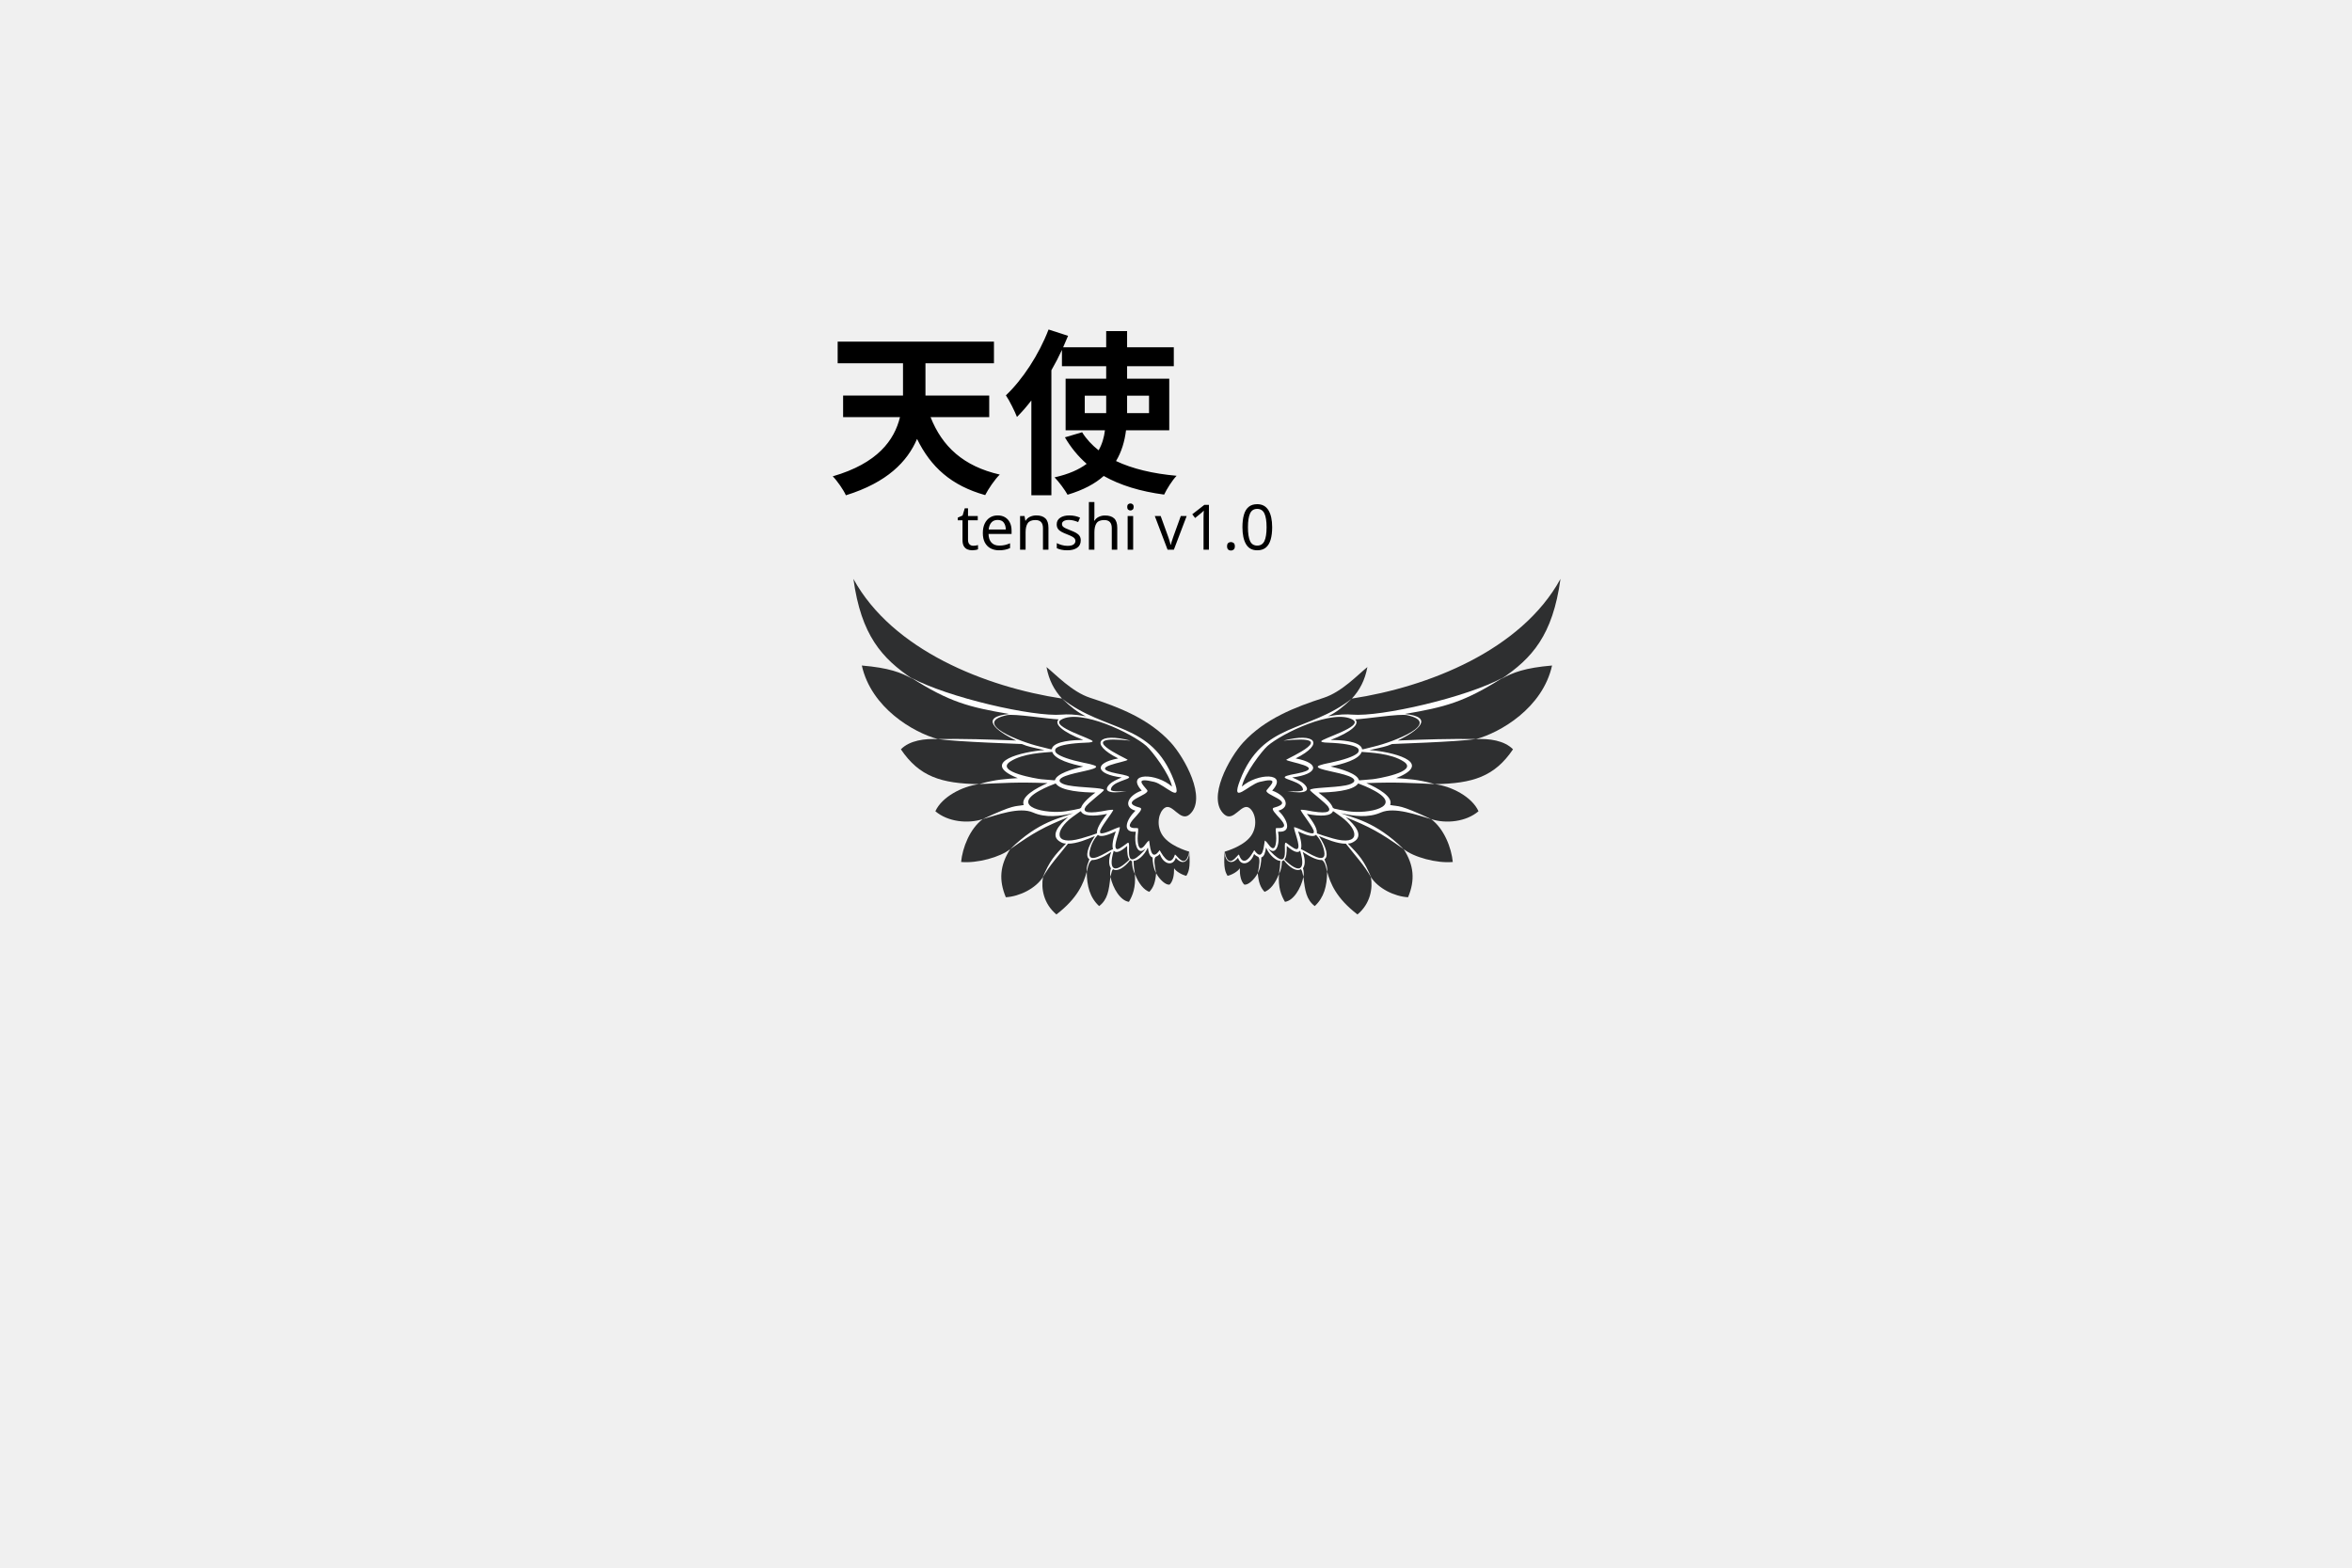
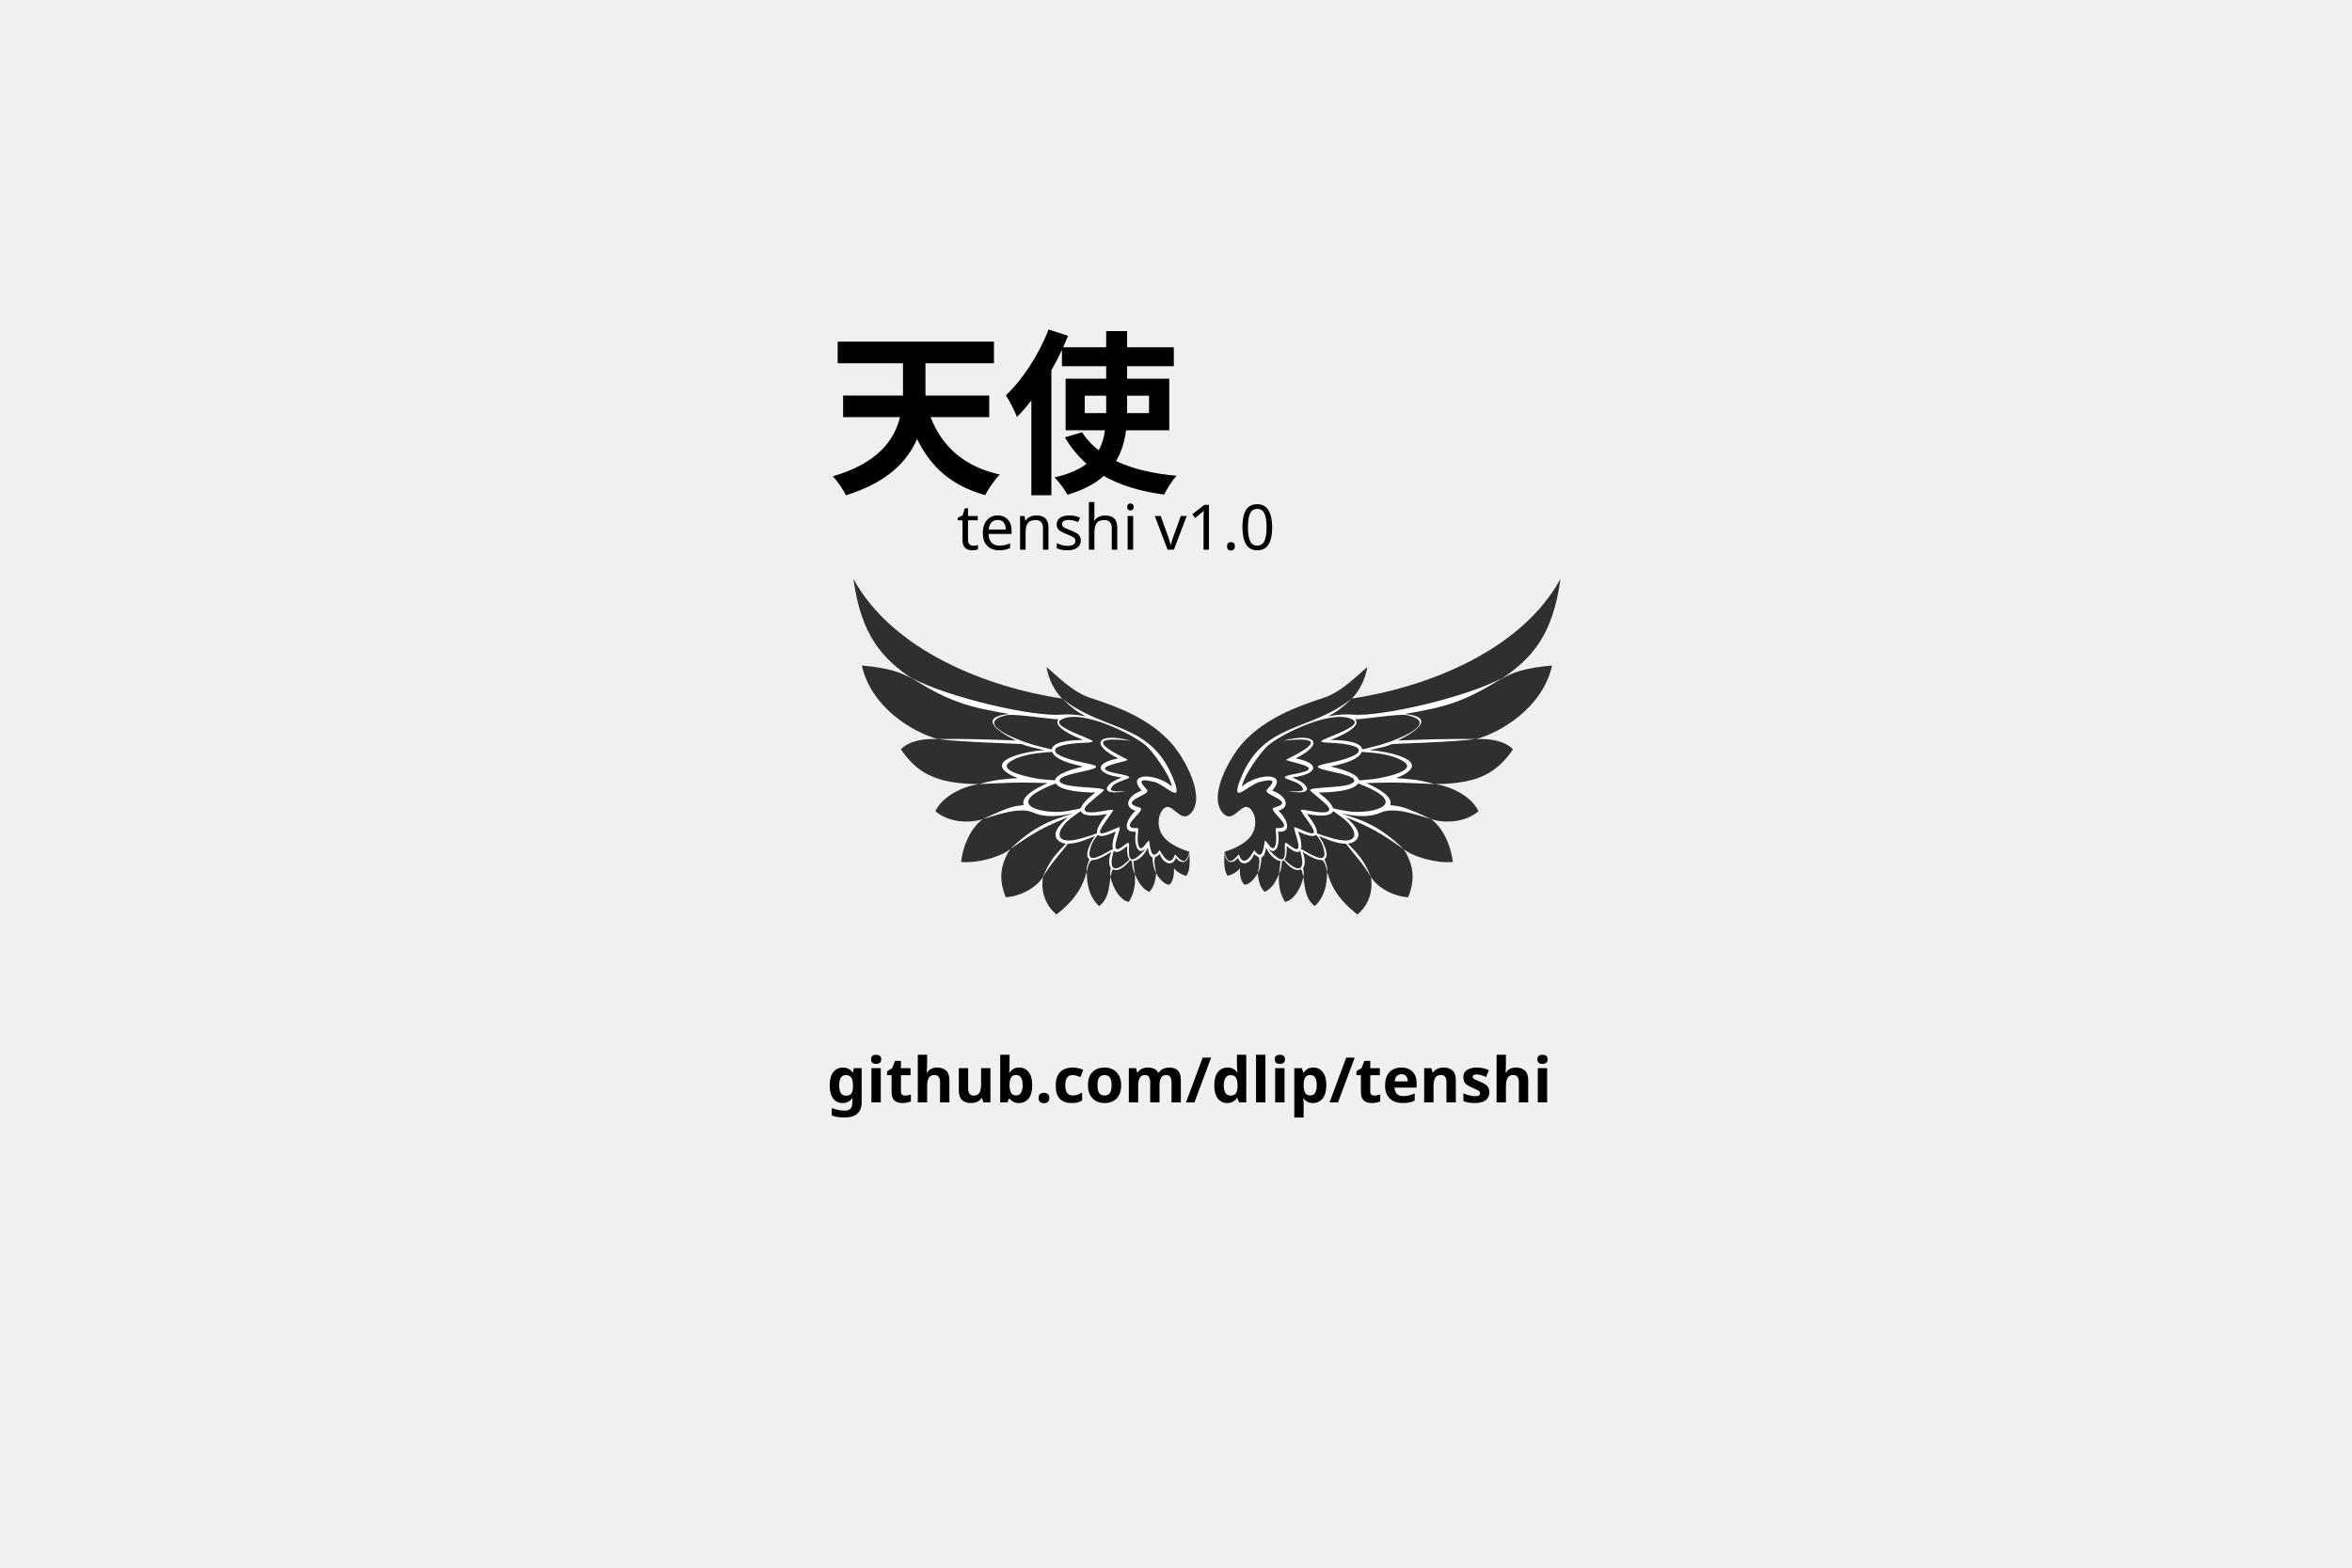
<svg xmlns="http://www.w3.org/2000/svg" version="1.1" id="svg1" width="1000" height="666.667" viewBox="0 0 1000 666.667">
  <defs id="defs1" />
  <g id="g1">
    <g id="group-R5" transform="translate(60.28618,9.533898)">
      <path id="path15" d="m 460.413,352.649 c 0.975,-0.319 8.977,-2.62 11.711,-7.527 2.42,-4.339 1.105,-9.425 -1.268,-11.088 -3.323,-2.331 -6.661,6.322 -10.659,2.728 -7.561,-6.796 2.377,-24.331 8.052,-30.522 9.363,-10.216 22.161,-15.084 34.289,-19.035 7.755,-2.525 14.664,-9.984 18.549,-13.064 -1.049,5.681 -3.349,9.908 -6.596,13.395 32.435,-4.919 72.071,-20.533 88.692,-50.888 -3.299,24.037 -12.107,33.781 -25.219,42.592 4.907,-2.804 10.169,-4.787 21.641,-5.759 -4.013,18.056 -21.992,28.505 -32.365,31.303 5.584,-0.297 12.011,0.521 15.761,4.33 -7.844,11.6 -17.103,14.568 -33.295,14.809 7.281,0.905 15.916,5.482 18.625,11.533 -5.289,4.497 -13.74,5.397 -20.141,3.344 5.524,4.091 8.628,12.225 9.205,18.227 -6.817,0.645 -16.719,-2.057 -20.883,-5.489 4.388,6.91 4.92,13.167 1.868,20.489 -5.771,-0.328 -12.696,-3.719 -15.811,-8.608 0.876,4.808 -0.187,11.317 -5.7,15.928 -9.071,-6.984 -11.492,-13.164 -12.896,-18.196 -0.041,6.206 -1.383,11.057 -5.268,14.633 -3.607,-2.773 -4.159,-6.593 -4.8,-12.469 -1.069,5.037 -4.328,10.223 -7.872,10.657 -1.607,-2.787 -2.943,-6.021 -2.519,-11.881 -1.692,4.28 -3.828,6.778 -6.137,7.639 -1.763,-1.864 -2.532,-3.965 -2.907,-7.915 -1.404,2.632 -4.26,5.333 -5.804,4.779 -1.415,-1.558 -1.855,-3.903 -1.828,-6.903 -0.788,1.332 -3.332,2.815 -5.197,3.227 -0.841,-1.413 -1.835,-3.097 -1.231,-10.268" style="fill:#2e2f30;fill-opacity:1;fill-rule:evenodd;stroke:none;stroke-width:0.133" />
      <path id="path16" d="m 516.705,310.89 c -1.573,1.287 -5.404,2.684 -11.604,3.978 -0.357,0.076 -5,0.897 -5.109,1.612 -0.199,1.306 8.533,2.258 13.075,3.994 4.373,1.671 2.259,3.315 -1.159,3.975 -5.476,1.057 -14.896,0.886 -15.213,1.956 -0.159,0.54 6.951,5.579 7.935,7.442 -0.104,0.018 -0.065,0.096 0.12,0.255 0.719,1.751 -1.255,2.637 -9.893,0.885 -0.203,-0.041 -2.221,-0.292 -2.151,-0.082 0.473,1.44 5.815,7.773 5.677,9.475 -0.544,-0.212 -0.467,-0.161 -0.057,0.205 -0.328,0.607 -2.068,0.291 -6.448,-1.734 -0.196,-0.09 -1.907,-0.73 -1.935,-0.626 -0.308,1.159 2.937,8.063 1.448,9.214 -0.625,0.488 -1.876,-0.345 -4.732,-2.495 -2.227,-1.547 2.648,13.549 -6.873,3.484 -0.283,-0.301 -0.885,-1.228 -0.749,-1.093 3.333,3.333 4.953,-2.126 4.083,-7.197 6.175,0.495 3.939,-5.289 0.155,-8.931 5.383,-1.522 3.244,-6.487 -2.667,-8.531 7.109,-7.857 -6.393,-7.541 -12.871,-1.703 0.939,-5.261 8.497,-15.191 10.888,-17.292 6.115,-5.375 28.032,-15.925 36.248,-11.159 4.987,2.895 -13.828,8.207 -13.407,9.225 0.219,0.527 2.649,0.537 3.021,0.553 6.396,0.233 10.492,1.013 12.172,2.083 1.096,0.698 0.929,1.784 0.047,2.508 z m 2.083,-1.851 c -0.015,-0.178 -0.049,-0.361 -0.101,-0.549 -1.533,-2.873 -8.624,-3.309 -13.239,-3.352 9.047,-3.48 12.533,-6.896 10.435,-8.749 4.809,-0.207 18.908,-2.501 22.101,-1.791 15.224,3.385 -6.055,11.437 -13.888,13.303 -2.153,0.516 -3.729,0.904 -4.823,1.203 z m -1.309,13.176 c -0.724,-2.757 -7.429,-4.716 -12.041,-5.793 4.901,-0.978 12.104,-2.882 13.219,-6.219 3.416,0.317 12.401,0.544 17.859,4.12 6.761,4.433 -11.951,7.402 -13.167,7.508 -2.497,0.221 -4.339,0.361 -5.627,0.475 z m -11.088,11.746 c -0.521,-1.592 -2.433,-3.746 -6.1,-6.451 5.207,-0.091 14.612,-0.555 16.896,-3.88 1.595,0.598 4.063,1.539 6.907,3.097 12.525,6.865 -2.708,10.024 -11.344,8.71 -2.497,-0.379 -4.424,-0.796 -5.781,-1.108 -0.221,-0.143 -0.416,-0.266 -0.577,-0.368 z m -6.787,10.7 c 0.208,-1.615 -1.383,-4.569 -4.276,-8.081 6.12,1.256 10.38,0.859 11.101,-1.127 l 0.333,0.084 c 0.856,0.6 1.967,1.381 3.331,2.388 7.401,5.469 8.257,12.471 -3.696,9.097 -3.221,-0.909 -5.317,-1.631 -6.613,-2.109 z m -6.795,6.931 c 0.516,-1.56 0.013,-4.463 -1.18,-7.575 4.331,2.099 6.748,2.392 7.617,1.461 1.156,1.233 2.797,3.46 3.475,6.94 1.244,6.4 -6.931,0.432 -9.557,-0.696 l -0.196,-0.077 c -0.055,-0.021 -0.109,-0.04 -0.159,-0.054 z m -6.989,4.387 c 0.76,-0.83 1.008,-2.525 0.979,-5.782 3.087,2.76 4.888,3.096 5.699,2.019 2.729,9.237 -1.04,9.397 -6.677,3.763 z m -0.459,-50.548 c 13.571,-3.624 17.883,1.23 5.213,7.558 10.595,1.948 9.701,6.706 -1.448,8.092 2.325,1.021 4.019,1.814 4.975,2.719 2.976,2.819 1.023,4.522 -7.099,3.101 0,0 6.763,0.525 6.719,-0.615 -0.139,-3.477 -8.485,-4.293 -7.743,-5.434 0.427,-0.655 4.696,-1.347 5.211,-1.448 13.48,-2.691 -4.476,-4.899 -4.599,-5.86 0.76,-0.67 24.013,-10.856 -1.229,-8.113 z m -24.948,47.216 c 0.047,4.519 3.069,5.845 5.681,2.573 1.184,3.848 5.371,2.79 6.811,-1.585 1.047,1.099 1.623,0.98 1.912,1.361 0.727,0.963 0.273,3.852 -0.323,6.743 1.195,-2.164 1.476,-4.893 1.492,-6.647 1.227,-0.343 1.711,-2.1 2.003,-4.246 1.451,3.453 4.484,5.792 6.093,5.696 -0.08,2.288 -0.148,3.122 -0.588,5.661 0.992,-2.178 1.148,-3.206 1.229,-5.548 0.323,-0.044 0.557,-0.124 0.815,-0.394 2.281,3.004 5.467,5.101 7.279,3.815 0.612,0.892 0.516,1.031 1.085,3.265 0.256,-1.628 0.092,-2.61 -0.2,-3.645 0.784,-1.097 1.224,-3.345 -0.133,-6.967 3.696,2.49 6.391,3.539 8.076,3.464 0.352,-0.017 1.041,0.721 1.451,1.742 0.489,1.224 0.685,2.809 0.872,3.349 0.213,-2.76 -0.727,-3.952 -1.12,-5.433 1.743,-1.105 0.975,-4.796 -2.34,-9.864 3.104,1.342 7.752,3.308 11.457,3.27 3.855,4.982 7.74,8.992 10.805,14.494 -3.052,-7.212 -4.983,-9.455 -10,-14.555 1.072,-0.034 1.468,-0.188 2.309,-0.639 4.727,-2.533 0.917,-7.14 -3.148,-10.568 10.041,4.073 14.388,6.346 24.593,13.609 -12.227,-12.052 -21.58,-13.201 -26.76,-15.322 5.628,1.3 11.651,2.089 17.057,-0.29 5.795,-2.549 15.508,1.123 21.456,2.842 -14.024,-6.531 -13.508,-5.231 -17.503,-6.028 1.388,-3.497 -5.204,-7.164 -10.139,-9.314 13.221,-0.515 18.972,-0.021 29.049,0.411 -7.396,-2.095 -11.32,-2.127 -16.383,-2.537 0.615,-0.234 1.232,-0.495 1.849,-0.784 13.247,-6.225 -3.601,-10.447 -13.191,-11.133 l 2.445,-0.535 c 2.321,-0.591 4.448,-0.855 7.185,-2.04 0.188,-0.082 26.812,-0.839 35.768,-2.133 -12.135,-0.123 -21.019,0.161 -33.385,0.637 8.771,-4.123 15.815,-10.017 3.024,-11.287 17.124,-2.915 25.32,-5.039 41.692,-15.457 -15.369,8.392 -51.953,16.8 -64.132,15.732 -2.243,-0.196 -5.415,-0.188 -10.201,0.74 3.677,-1.844 6.193,-3.836 10.096,-7.523 -18.552,14.527 -37.989,9.793 -47.523,34.723 -4.159,10.869 3.711,1.823 8.315,0.686 8.484,-2.096 5.084,0.963 3.065,3.442 -1.721,2.116 12.904,4.905 3.115,7.486 -3.427,0.903 10.248,9.164 0.961,8.702 -0.647,-0.031 -0.013,2.261 -0.04,4.397 -0.039,3.101 -0.793,6.056 -3.263,2.612 -0.263,-0.366 -0.487,-0.652 -0.685,-0.872 v -0.097 l -0.069,0.023 c -0.391,-0.419 -0.813,-0.876 -0.868,-0.693 -0.331,1.145 -0.525,9.733 -4.484,4.017 -0.081,-0.073 -4.224,8.817 -6.5,1.872 -0.637,-0.129 -4.46,6.997 -6.065,-1.227 v 0" style="fill:#ffffff;fill-opacity:1;fill-rule:evenodd;stroke:none;stroke-width:0.133" />
      <path id="path17" d="m 445.33,352.649 c -0.975,-0.319 -8.976,-2.62 -11.712,-7.527 -2.419,-4.339 -1.103,-9.425 1.269,-11.088 3.32,-2.331 6.66,6.322 10.659,2.728 7.561,-6.796 -2.379,-24.331 -8.052,-30.522 -9.361,-10.216 -22.161,-15.084 -34.289,-19.035 -7.756,-2.525 -14.665,-9.984 -18.549,-13.064 1.048,5.681 3.349,9.908 6.596,13.395 -32.435,-4.919 -72.069,-20.533 -88.692,-50.888 3.3,24.037 12.107,33.781 25.219,42.592 -4.908,-2.804 -10.169,-4.787 -21.643,-5.759 4.015,18.056 21.995,28.505 32.365,31.303 -5.584,-0.297 -12.011,0.521 -15.759,4.33 7.844,11.6 17.101,14.568 33.293,14.809 -7.28,0.905 -15.917,5.482 -18.627,11.533 5.292,4.497 13.741,5.397 20.143,3.344 -5.524,4.091 -8.628,12.225 -9.205,18.227 6.817,0.645 16.719,-2.057 20.883,-5.489 -4.389,6.91 -4.919,13.167 -1.867,20.489 5.768,-0.328 12.695,-3.719 15.809,-8.608 -0.875,4.808 0.187,11.317 5.699,15.928 9.069,-6.984 11.495,-13.164 12.897,-18.196 0.041,6.206 1.383,11.057 5.267,14.633 3.609,-2.773 4.161,-6.593 4.801,-12.469 1.071,5.037 4.328,10.223 7.871,10.657 1.608,-2.787 2.944,-6.021 2.517,-11.881 1.696,4.28 3.829,6.778 6.139,7.639 1.765,-1.864 2.531,-3.965 2.907,-7.915 1.404,2.632 4.263,5.333 5.807,4.779 1.411,-1.558 1.853,-3.903 1.828,-6.903 0.787,1.332 3.331,2.815 5.195,3.227 0.843,-1.413 1.836,-3.097 1.232,-10.268" style="fill:#2e2f30;fill-opacity:1;fill-rule:evenodd;stroke:none;stroke-width:0.133" />
      <path id="path18" d="m 389.038,310.89 c 1.573,1.287 5.404,2.684 11.605,3.978 0.356,0.076 5,0.897 5.108,1.612 0.197,1.306 -8.535,2.258 -13.076,3.994 -4.371,1.671 -2.256,3.315 1.16,3.975 5.477,1.057 14.893,0.886 15.213,1.956 0.159,0.54 -6.951,5.579 -7.936,7.442 0.105,0.018 0.067,0.096 -0.119,0.255 -0.721,1.751 1.256,2.637 9.893,0.885 0.203,-0.041 2.22,-0.292 2.151,-0.082 -0.475,1.44 -5.816,7.773 -5.677,9.475 0.545,-0.212 0.465,-0.161 0.057,0.205 0.329,0.607 2.068,0.291 6.449,-1.734 0.192,-0.09 1.905,-0.73 1.933,-0.626 0.308,1.159 -2.936,8.063 -1.447,9.214 0.625,0.488 1.873,-0.345 4.732,-2.495 2.227,-1.547 -2.649,13.549 6.871,3.484 0.285,-0.301 0.885,-1.228 0.749,-1.093 -3.332,3.333 -4.952,-2.126 -4.083,-7.197 -6.175,0.495 -3.936,-5.289 -0.152,-8.931 -5.383,-1.522 -3.245,-6.487 2.667,-8.531 -7.112,-7.857 6.391,-7.541 12.868,-1.703 -0.936,-5.261 -8.496,-15.191 -10.887,-17.292 -6.115,-5.375 -28.032,-15.925 -36.249,-11.159 -4.985,2.895 13.828,8.207 13.407,9.225 -0.217,0.527 -2.647,0.537 -3.021,0.553 -6.393,0.233 -10.492,1.013 -12.172,2.083 -1.096,0.698 -0.928,1.784 -0.045,2.508 z m -2.083,-1.851 c 0.016,-0.178 0.048,-0.361 0.099,-0.549 1.536,-2.873 8.627,-3.309 13.243,-3.352 -9.047,-3.48 -12.535,-6.896 -10.436,-8.749 -4.809,-0.207 -18.908,-2.501 -22.103,-1.791 -15.223,3.385 6.056,11.437 13.888,13.303 2.156,0.516 3.731,0.904 4.823,1.203 z m 1.309,13.176 c 0.724,-2.757 7.431,-4.716 12.043,-5.793 -4.901,-0.978 -12.107,-2.882 -13.219,-6.219 -3.419,0.317 -12.401,0.544 -17.86,4.12 -6.761,4.433 11.951,7.402 13.167,7.508 2.495,0.221 4.339,0.361 5.628,0.475 z m 11.089,11.746 c 0.52,-1.592 2.432,-3.746 6.097,-6.451 -5.207,-0.091 -14.613,-0.555 -16.895,-3.88 -1.593,0.598 -4.063,1.539 -6.908,3.097 -12.525,6.865 2.711,10.024 11.344,8.71 2.497,-0.379 4.427,-0.796 5.783,-1.108 0.221,-0.143 0.417,-0.266 0.579,-0.368 z m 6.784,10.7 c -0.207,-1.615 1.384,-4.569 4.279,-8.081 -6.121,1.256 -10.381,0.859 -11.103,-1.127 l -0.333,0.084 c -0.857,0.6 -1.965,1.381 -3.331,2.388 -7.401,5.469 -8.257,12.471 3.696,9.097 3.219,-0.909 5.317,-1.631 6.615,-2.109 z m 6.795,6.931 c -0.515,-1.56 -0.012,-4.463 1.18,-7.575 -4.329,2.099 -6.747,2.392 -7.617,1.461 -1.157,1.233 -2.795,3.46 -3.472,6.94 -1.245,6.4 6.927,0.432 9.556,-0.696 l 0.195,-0.077 c 0.056,-0.021 0.109,-0.04 0.159,-0.054 z m 6.991,4.387 c -0.761,-0.83 -1.007,-2.525 -0.979,-5.782 -3.088,2.76 -4.889,3.096 -5.697,2.019 -2.729,9.237 1.039,9.397 6.676,3.763 z m 0.459,-50.548 c -13.571,-3.624 -17.883,1.23 -5.216,7.558 -10.591,1.948 -9.697,6.706 1.449,8.092 -2.324,1.021 -4.017,1.814 -4.972,2.719 -2.977,2.819 -1.025,4.522 7.096,3.101 0,0 -6.76,0.525 -6.716,-0.615 0.136,-3.477 8.484,-4.293 7.739,-5.434 -0.424,-0.655 -4.692,-1.347 -5.211,-1.448 -13.479,-2.691 4.479,-4.899 4.601,-5.86 -0.76,-0.67 -24.012,-10.856 1.229,-8.113 z m 24.948,47.216 c -0.047,4.519 -3.071,5.845 -5.683,2.573 -1.181,3.848 -5.371,2.79 -6.809,-1.585 -1.047,1.099 -1.623,0.98 -1.912,1.361 -0.725,0.963 -0.275,3.852 0.324,6.743 -1.196,-2.164 -1.479,-4.893 -1.493,-6.647 -1.227,-0.343 -1.711,-2.1 -2.001,-4.246 -1.451,3.453 -4.488,5.792 -6.096,5.696 0.083,2.288 0.151,3.122 0.591,5.661 -0.995,-2.178 -1.149,-3.206 -1.229,-5.548 -0.324,-0.044 -0.557,-0.124 -0.816,-0.394 -2.281,3.004 -5.465,5.101 -7.281,3.815 -0.611,0.892 -0.512,1.031 -1.083,3.265 -0.257,-1.628 -0.092,-2.61 0.197,-3.645 -0.781,-1.097 -1.223,-3.345 0.136,-6.967 -3.695,2.49 -6.391,3.539 -8.077,3.464 -0.351,-0.017 -1.041,0.721 -1.451,1.742 -0.488,1.224 -0.683,2.809 -0.871,3.349 -0.215,-2.76 0.725,-3.952 1.119,-5.433 -1.741,-1.105 -0.972,-4.796 2.343,-9.864 -3.104,1.342 -7.755,3.308 -11.461,3.27 -3.852,4.982 -7.739,8.992 -10.801,14.494 3.052,-7.212 4.981,-9.455 10,-14.555 -1.073,-0.034 -1.469,-0.188 -2.311,-0.639 -4.728,-2.533 -0.917,-7.14 3.149,-10.568 -10.043,4.073 -14.389,6.346 -24.595,13.609 12.225,-12.052 21.58,-13.201 26.761,-15.322 -5.629,1.3 -11.653,2.089 -17.057,-0.29 -5.797,-2.549 -15.509,1.123 -21.456,2.842 14.021,-6.531 13.507,-5.231 17.503,-6.028 -1.388,-3.497 5.203,-7.164 10.136,-9.314 -13.221,-0.515 -18.972,-0.021 -29.049,0.411 7.397,-2.095 11.321,-2.127 16.384,-2.537 -0.617,-0.234 -1.232,-0.495 -1.849,-0.784 -13.249,-6.225 3.601,-10.447 13.188,-11.133 l -2.443,-0.535 c -2.32,-0.591 -4.448,-0.855 -7.188,-2.04 -0.184,-0.082 -26.811,-0.839 -35.765,-2.133 12.133,-0.123 21.019,0.161 33.384,0.637 -8.771,-4.123 -15.813,-10.017 -3.023,-11.287 -17.125,-2.915 -25.32,-5.039 -41.693,-15.457 15.372,8.392 51.953,16.8 64.133,15.732 2.24,-0.196 5.415,-0.188 10.201,0.74 -3.677,-1.844 -6.192,-3.836 -10.096,-7.523 18.551,14.527 37.988,9.793 47.524,34.723 4.157,10.869 -3.713,1.823 -8.316,0.686 -8.484,-2.096 -5.083,0.963 -3.065,3.442 1.721,2.116 -12.903,4.905 -3.115,7.486 3.428,0.903 -10.247,9.164 -0.961,8.702 0.645,-0.031 0.013,2.261 0.04,4.397 0.036,3.101 0.793,6.056 3.263,2.612 0.261,-0.366 0.488,-0.652 0.685,-0.872 v -0.097 l 0.069,0.023 c 0.391,-0.419 0.813,-0.876 0.867,-0.693 0.332,1.145 0.528,9.733 4.485,4.017 0.08,-0.073 4.224,8.817 6.5,1.872 0.639,-0.129 4.459,6.997 6.065,-1.227 v 0" style="fill:#ffffff;fill-opacity:1;fill-rule:evenodd;stroke:none;stroke-width:0.133" />
      <text xml:space="preserve" style="font-weight:bold;font-size:74.667px;font-family:'Liberation Sans';-inkscape-font-specification:'Liberation Sans Bold';text-align:center;text-anchor:middle;fill:#000000;fill-opacity:0.479" x="344.273" y="227.318" id="text38">
        <tspan id="tspan38" x="344.273" y="227.318" />
      </text>
      <text xml:space="preserve" style="font-weight:bold;font-size:74.667px;font-family:'Liberation Sans';-inkscape-font-specification:'Liberation Sans Bold';text-align:center;text-anchor:middle;fill:#000000;fill-opacity:0.479" x="345.192" y="206.284" id="text39">
        <tspan id="tspan39" x="345.192" y="206.284" />
      </text>
      <text xml:space="preserve" style="font-weight:bold;font-size:74.667px;font-family:'Liberation Sans';-inkscape-font-specification:'Liberation Sans Bold';text-align:center;text-anchor:middle;fill:#000000;fill-opacity:1" x="373.188" y="193.744" id="text40">
        <tspan id="tspan40" x="373.188" y="193.744" />
      </text>
      <text xml:space="preserve" style="font-weight:bold;font-size:74.667px;font-family:'Liberation Sans';-inkscape-font-specification:'Liberation Sans Bold';text-align:center;text-anchor:middle;fill:#000080;fill-opacity:0.479" x="439.027" y="194.216" id="text1">
        <tspan id="tspan1" x="439.027" y="194.216" style="font-style:normal;font-variant:normal;font-weight:bold;font-stretch:normal;font-family:HanaMinA;-inkscape-font-specification:HanaMinA;fill:#000000;fill-opacity:1">天使</tspan>
      </text>
      <text xml:space="preserve" style="font-style:normal;font-variant:normal;font-weight:normal;font-stretch:normal;font-size:26.667px;font-family:HanaMinA;-inkscape-font-specification:HanaMinA;text-align:center;text-anchor:middle;fill:#000000;fill-opacity:1" x="438.462" y="224.212" id="text2">
        <tspan id="tspan2" x="438.462" y="224.212" style="font-style:normal;font-variant:normal;font-weight:normal;font-stretch:normal;font-size:26.667px;font-family:HanaMinA;-inkscape-font-specification:HanaMinA">tenshi v1.0</tspan>
      </text>
+       <text xml:space="preserve" style="font-style:normal;font-variant:normal;font-weight:normal;font-stretch:normal;font-size:26.667px;font-family:HanaMinA;-inkscape-font-specification:HanaMinA;text-align:center;text-anchor:middle;fill:#000000;fill-opacity:1" x="469.694" y="459.272" id="text3">
+         <tspan id="tspan3" x="469.694" y="459.272" style="font-style:normal;font-variant:normal;font-weight:bold;font-stretch:normal;font-family:'Noto Sans';-inkscape-font-specification:'Noto Sans Bold'">github.com/dlip/tenshi</tspan>
+       </text>
    </g>
  </g>
</svg>
